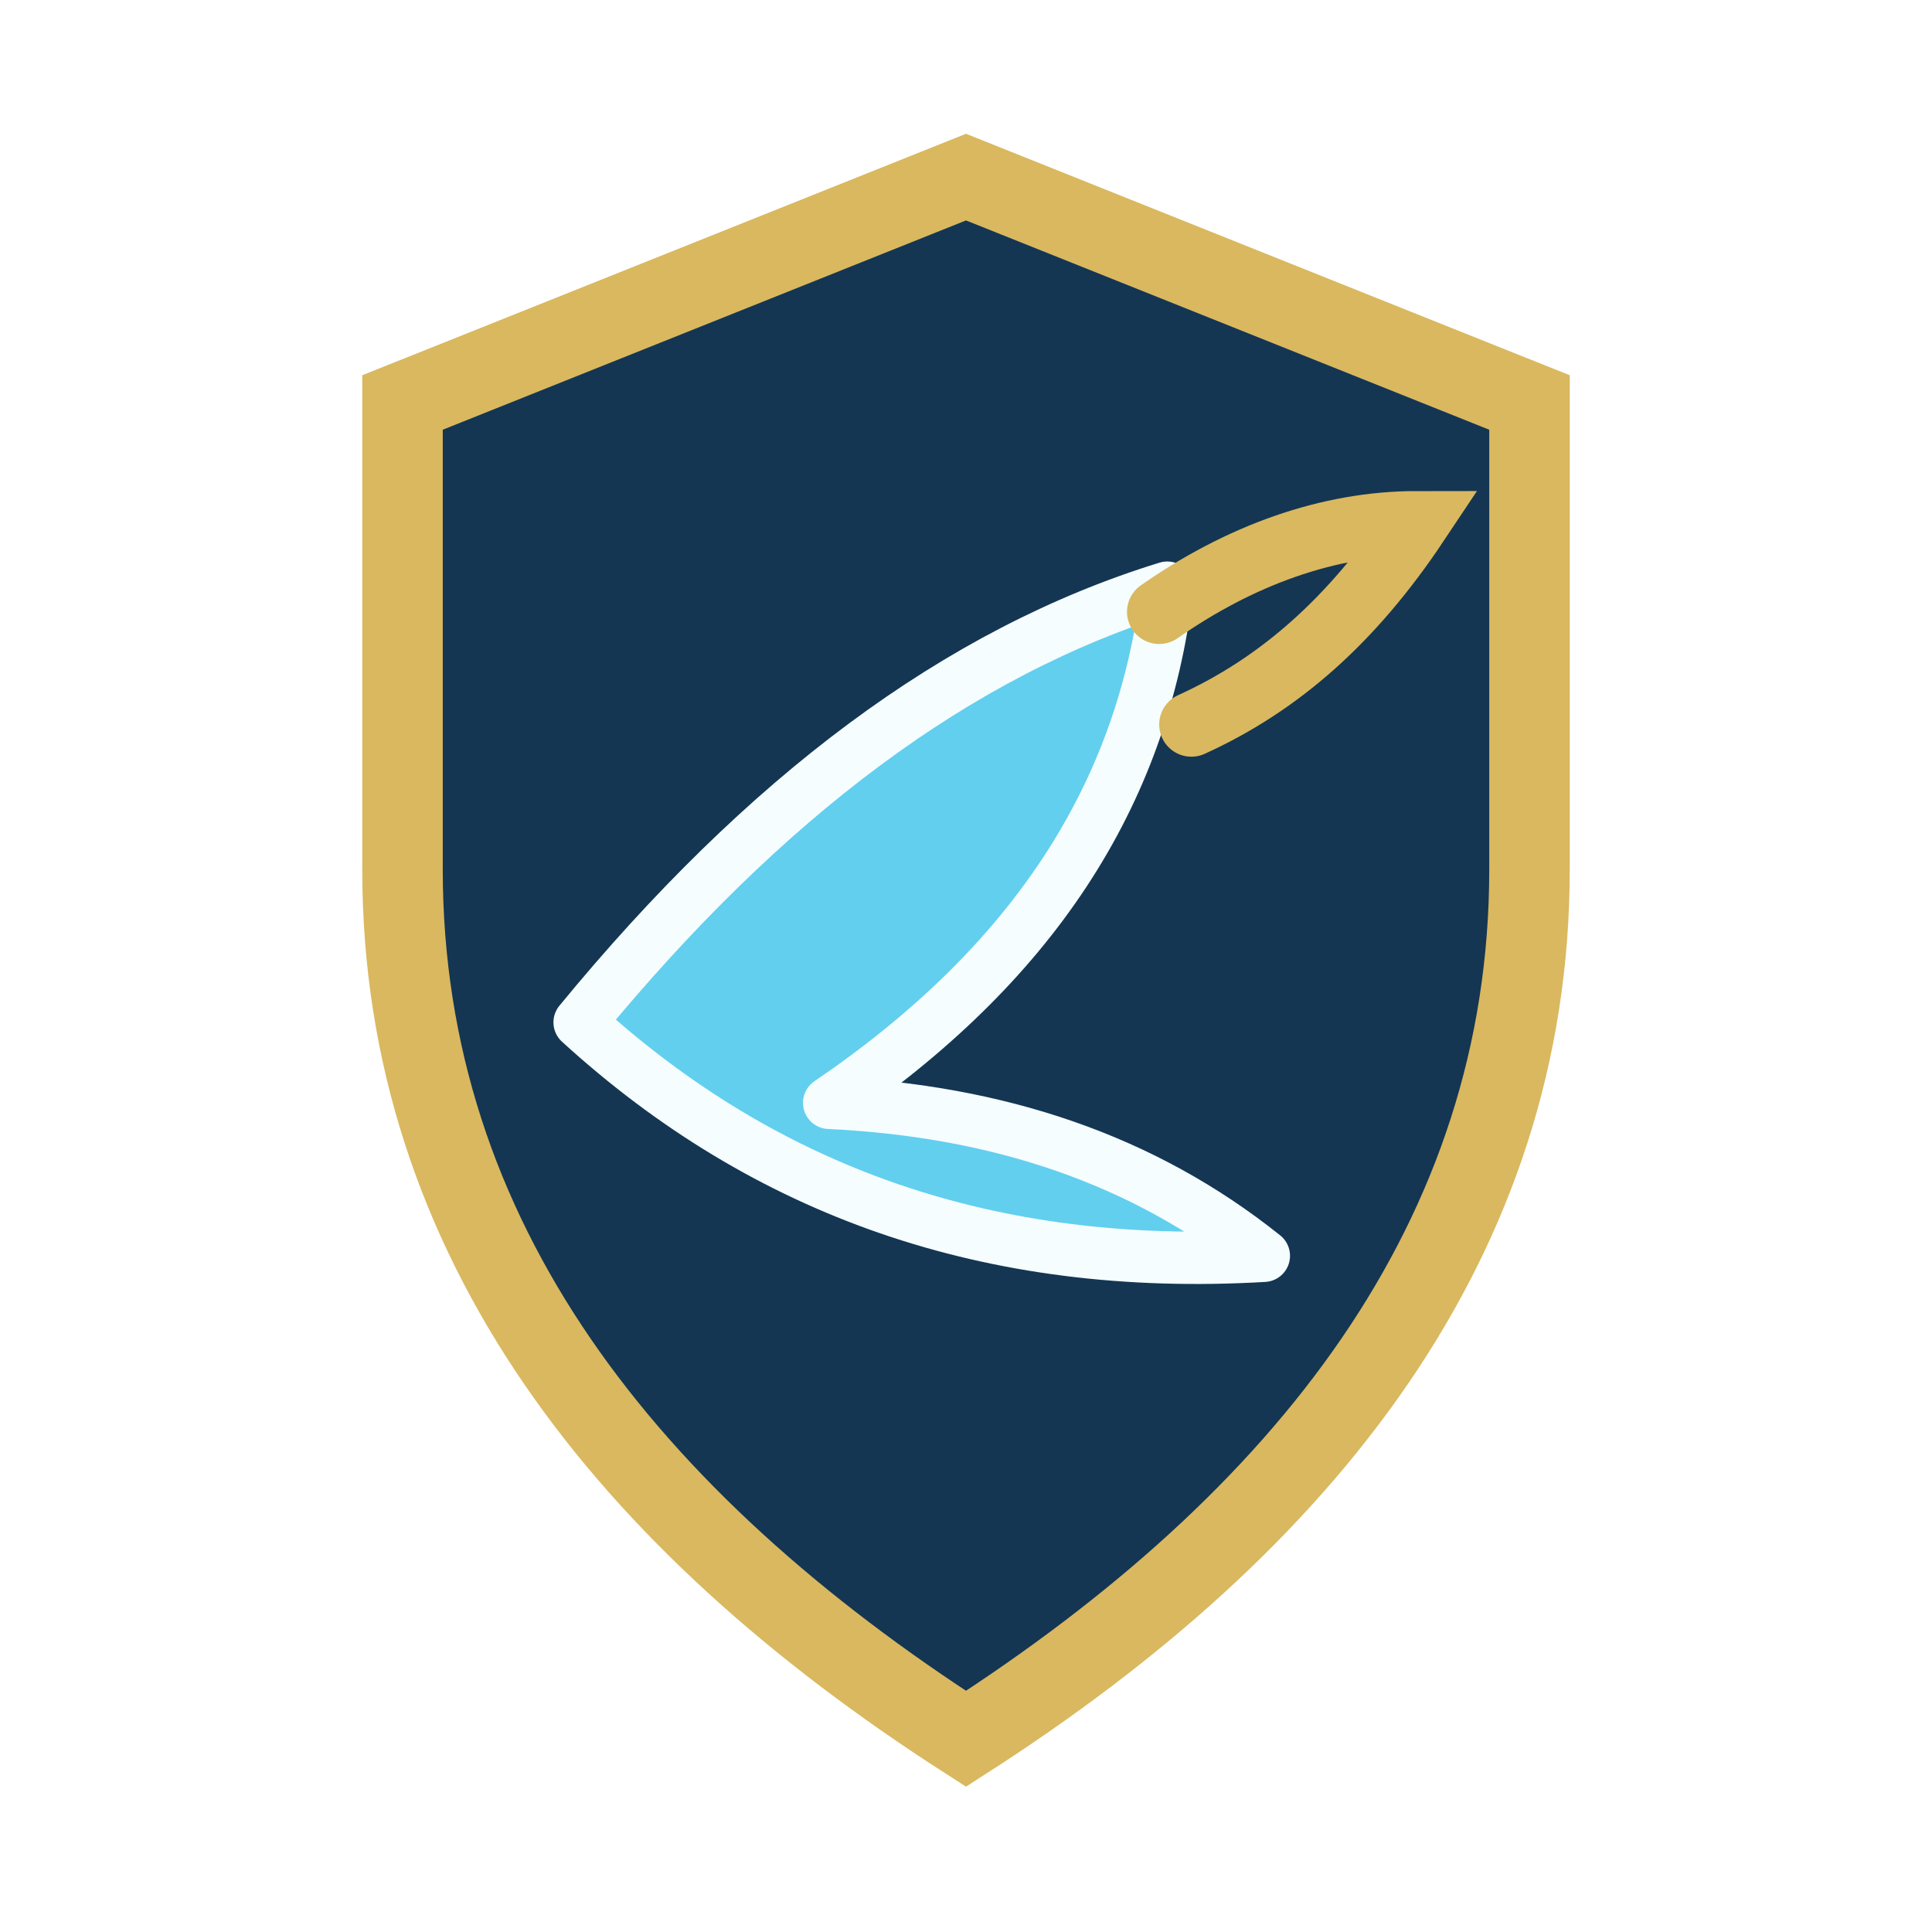
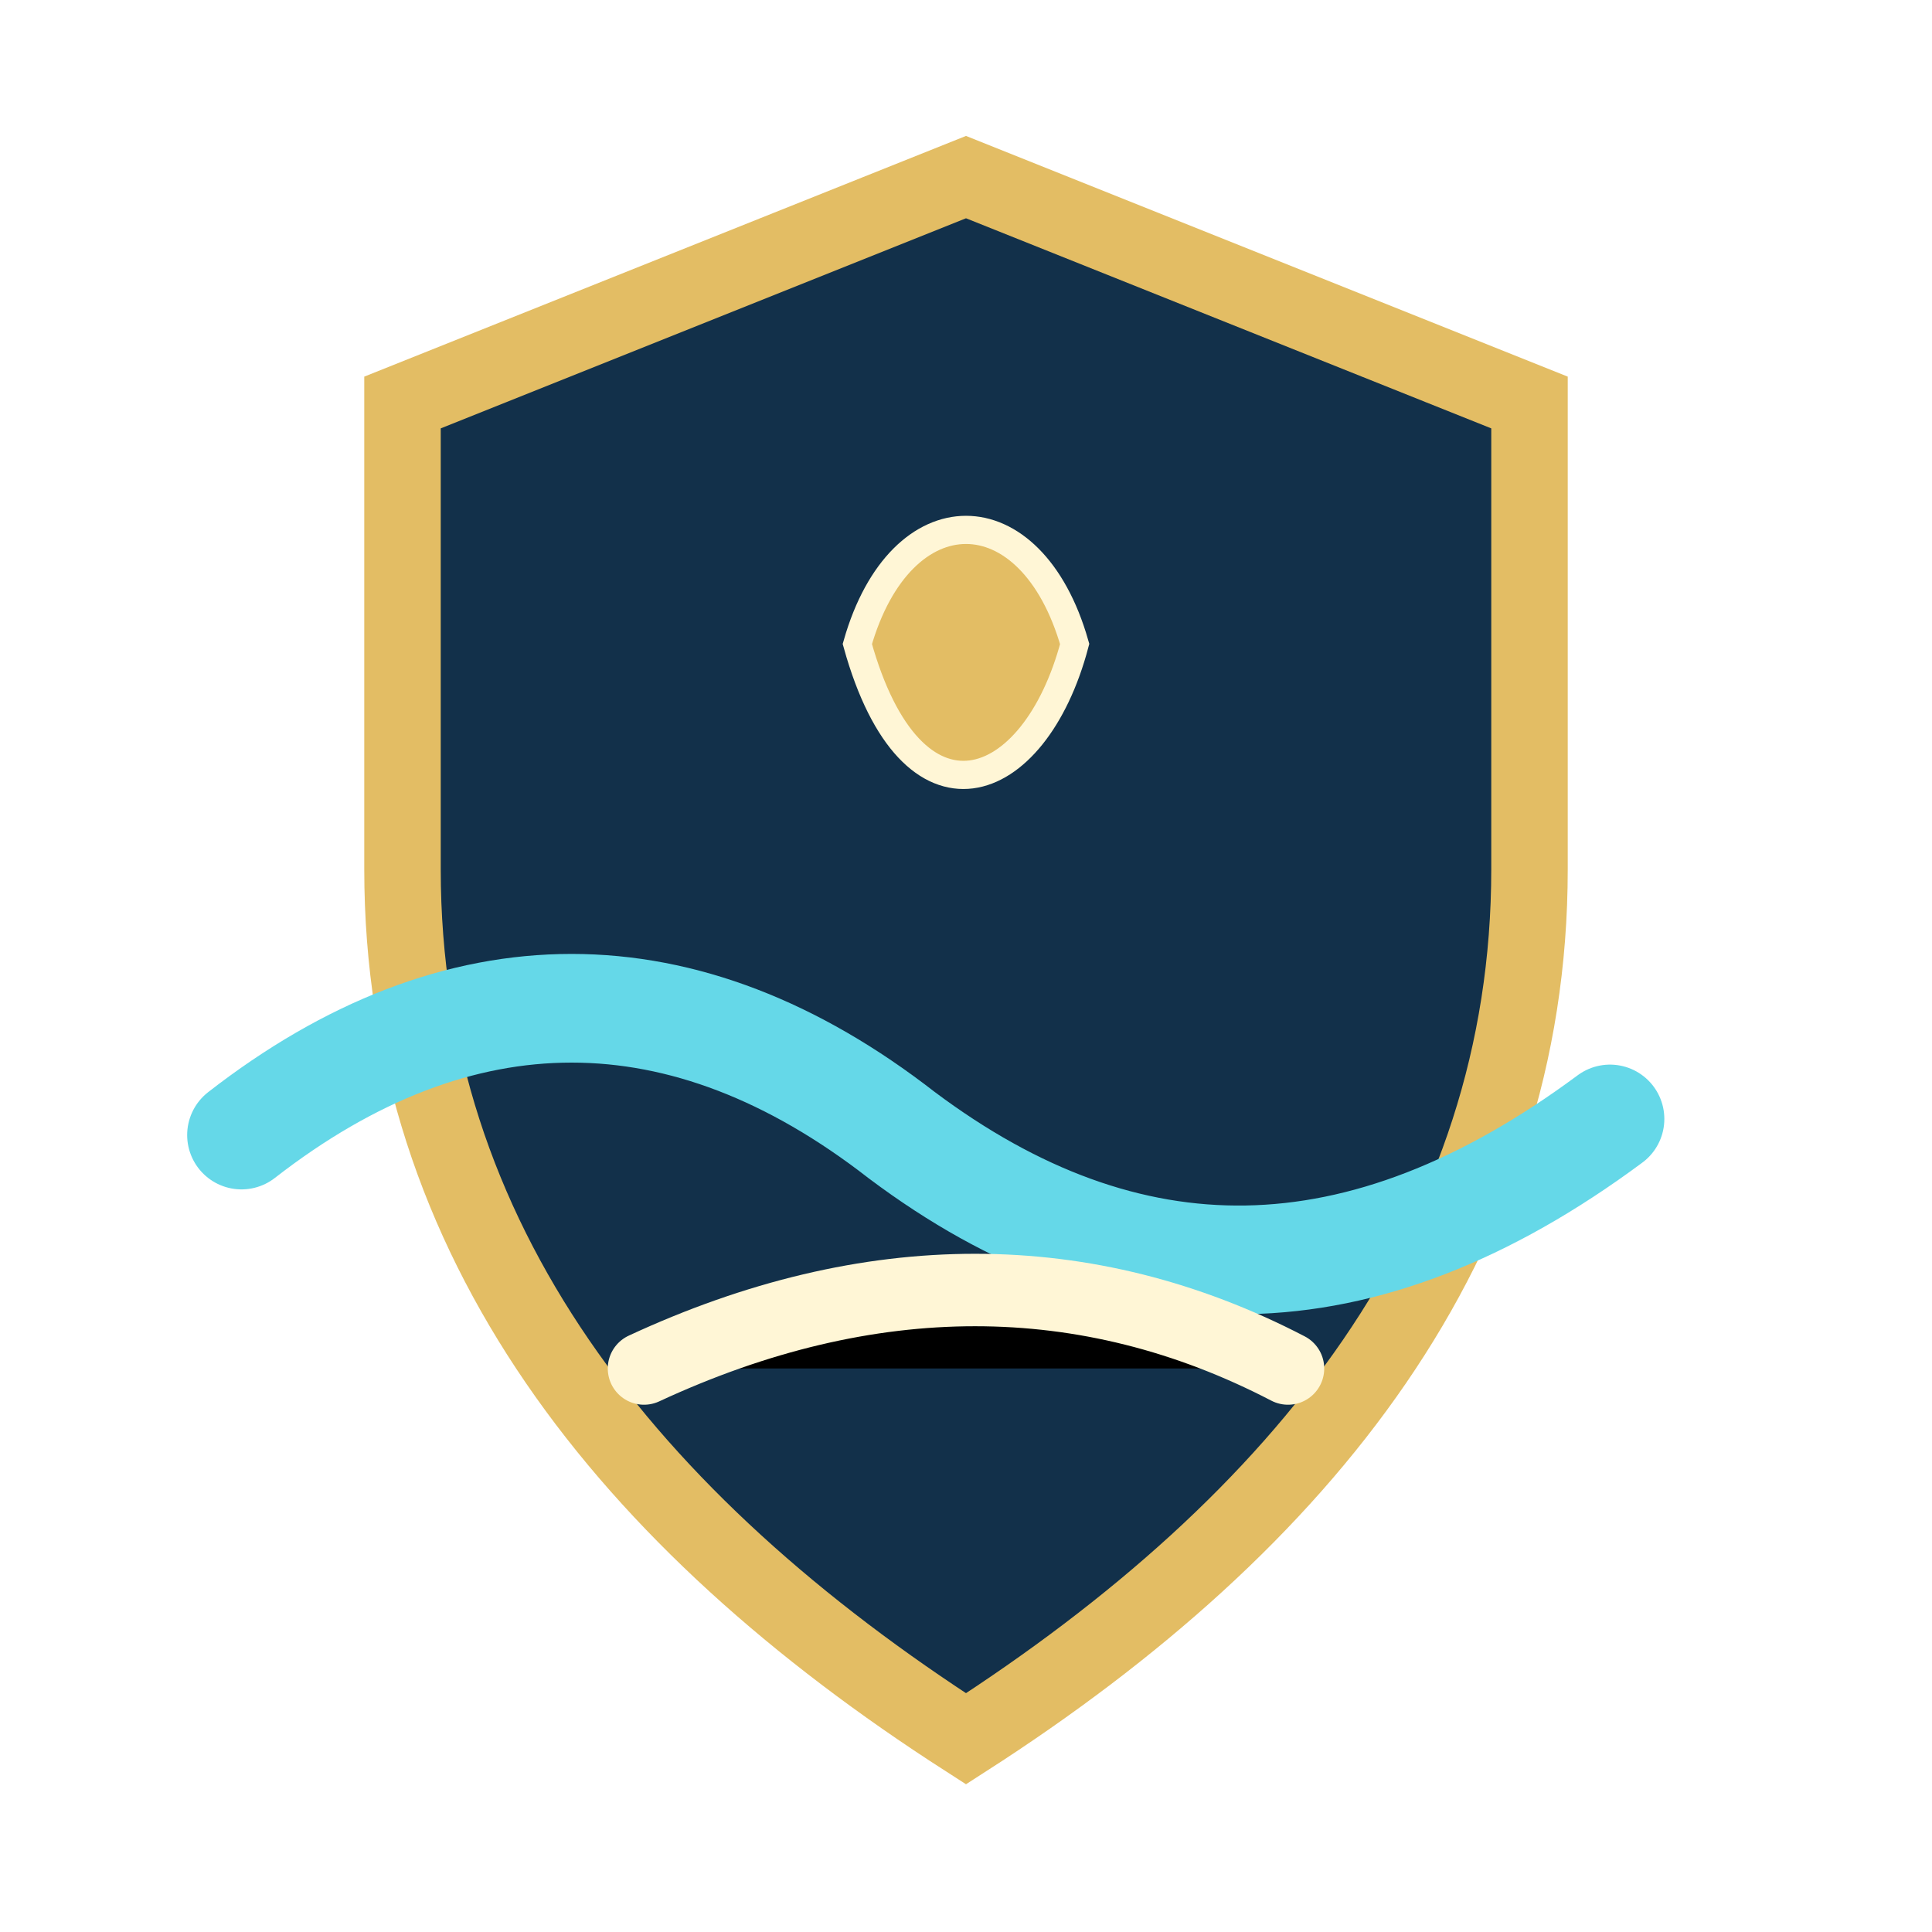
- <svg xmlns="http://www.w3.org/2000/svg" class="dream-xuan-svg" viewBox="0 0 24 24" aria-hidden="true" focusable="false">
-   <path d="M12 2.2 19 5v5.8c0 4.6-2.8 8.1-7 10.8-4.2-2.7-7-6.2-7-10.8V5l7-2.8Z" fill="#143653" stroke="#d9b85f" stroke-width="1" />
-   <path d="M7.2 12.7c2.3-2.8 4.7-4.6 7.3-5.4-.3 2.6-1.7 4.7-4.2 6.4 2.1.1 3.9.7 5.4 1.9-3.4.2-6.2-.8-8.5-2.9Z" fill="#62cfee" stroke="#f5fdff" stroke-width=".65" stroke-linejoin="round" />
-   <path d="M14.4 7.6c1-.7 2.1-1.1 3.2-1.1-.8 1.2-1.7 2-2.8 2.5" fill="none" stroke="#d9b85f" stroke-width=".8" stroke-linecap="round" />
+ <svg xmlns="http://www.w3.org/2000/svg" class="dream-suisui-svg" viewBox="0 0 24 24" aria-hidden="true" focusable="false">
+   <path d="M12 2.2 19 5v5.8c0 4.6-2.8 8.1-7 10.8-4.2-2.7-7-6.2-7-10.8V5l7-2.8Z" fill="#12304a" stroke="#e3bd64" stroke-width=".95" />
+   <path d="M10.65 8c0.54-1.89 2.16-1.89 2.7 0-.5 1.89-2.025 2.43-2.7 0Z" fill="#e3bd64" stroke="#fff6d6" stroke-width=".35" />
+   <path d="M3 14.1c2.7-2.1 5.5-2.1 8.2 0 2.8 2.1 5.7 2.1 8.8-.2" fill="none" stroke="#65d8e8" stroke-width="1.35" stroke-linecap="round" />
+   <path d="M8 17c2.8-1.3 5.5-1.3 8 0" stroke="#fff6d6" stroke-width=".9" stroke-linecap="round" />
</svg>
